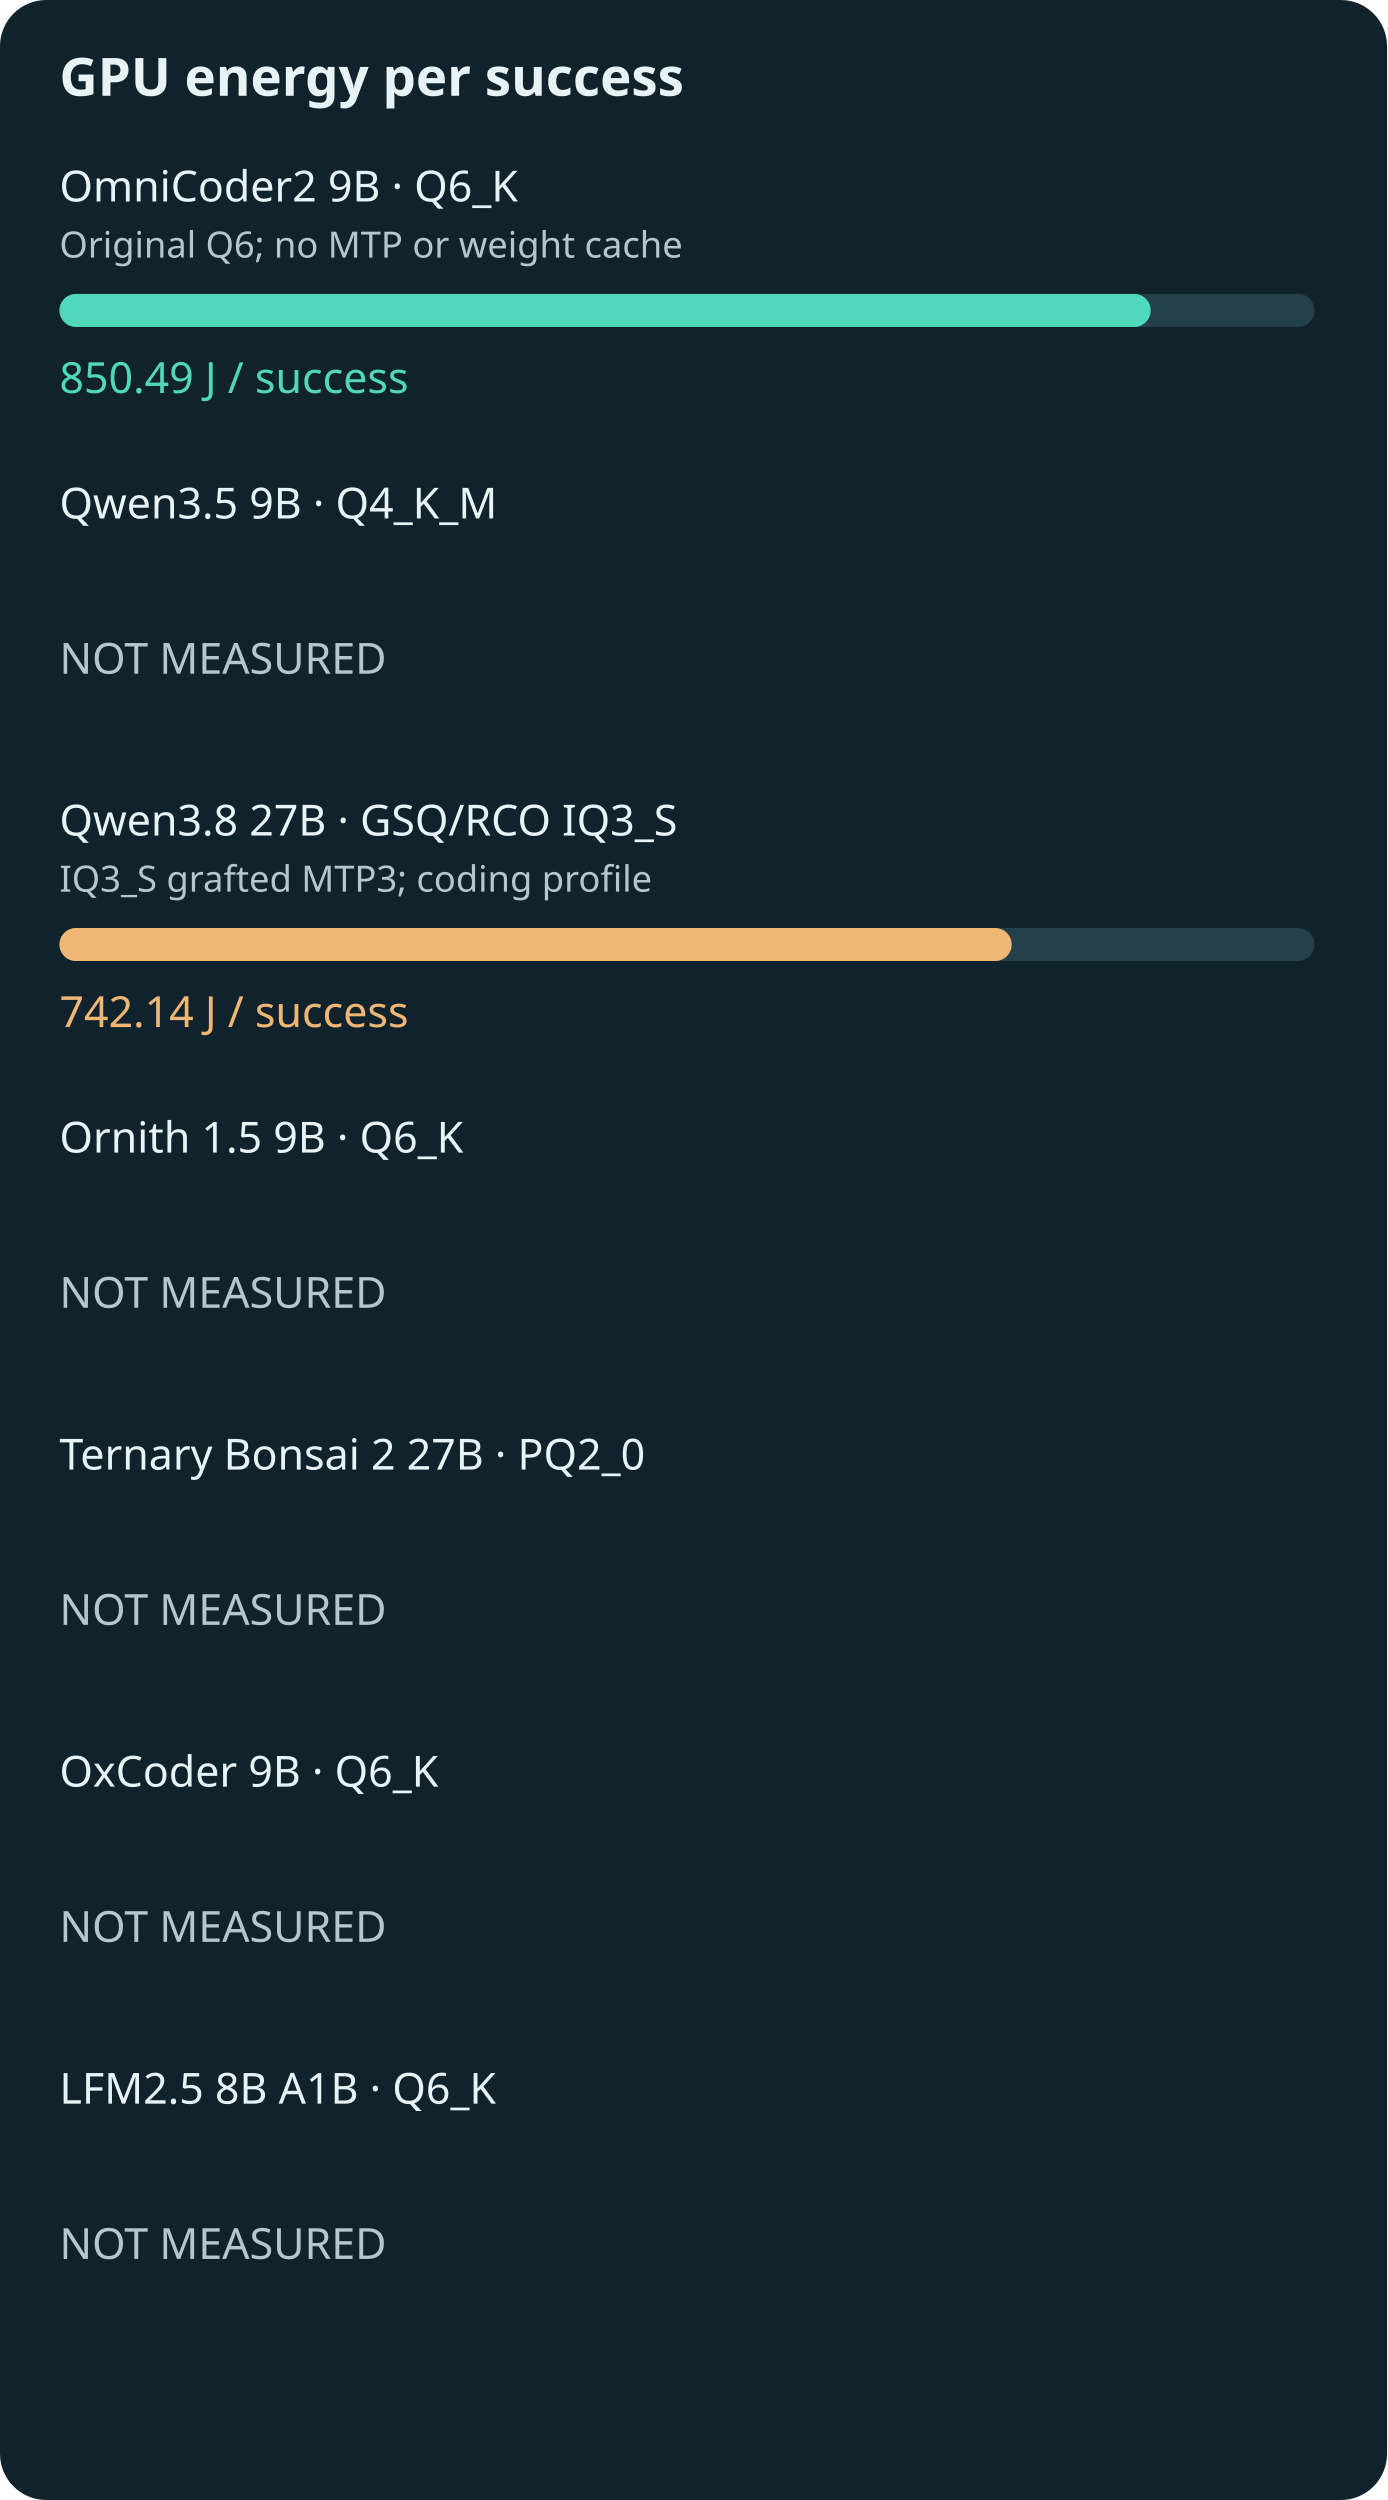
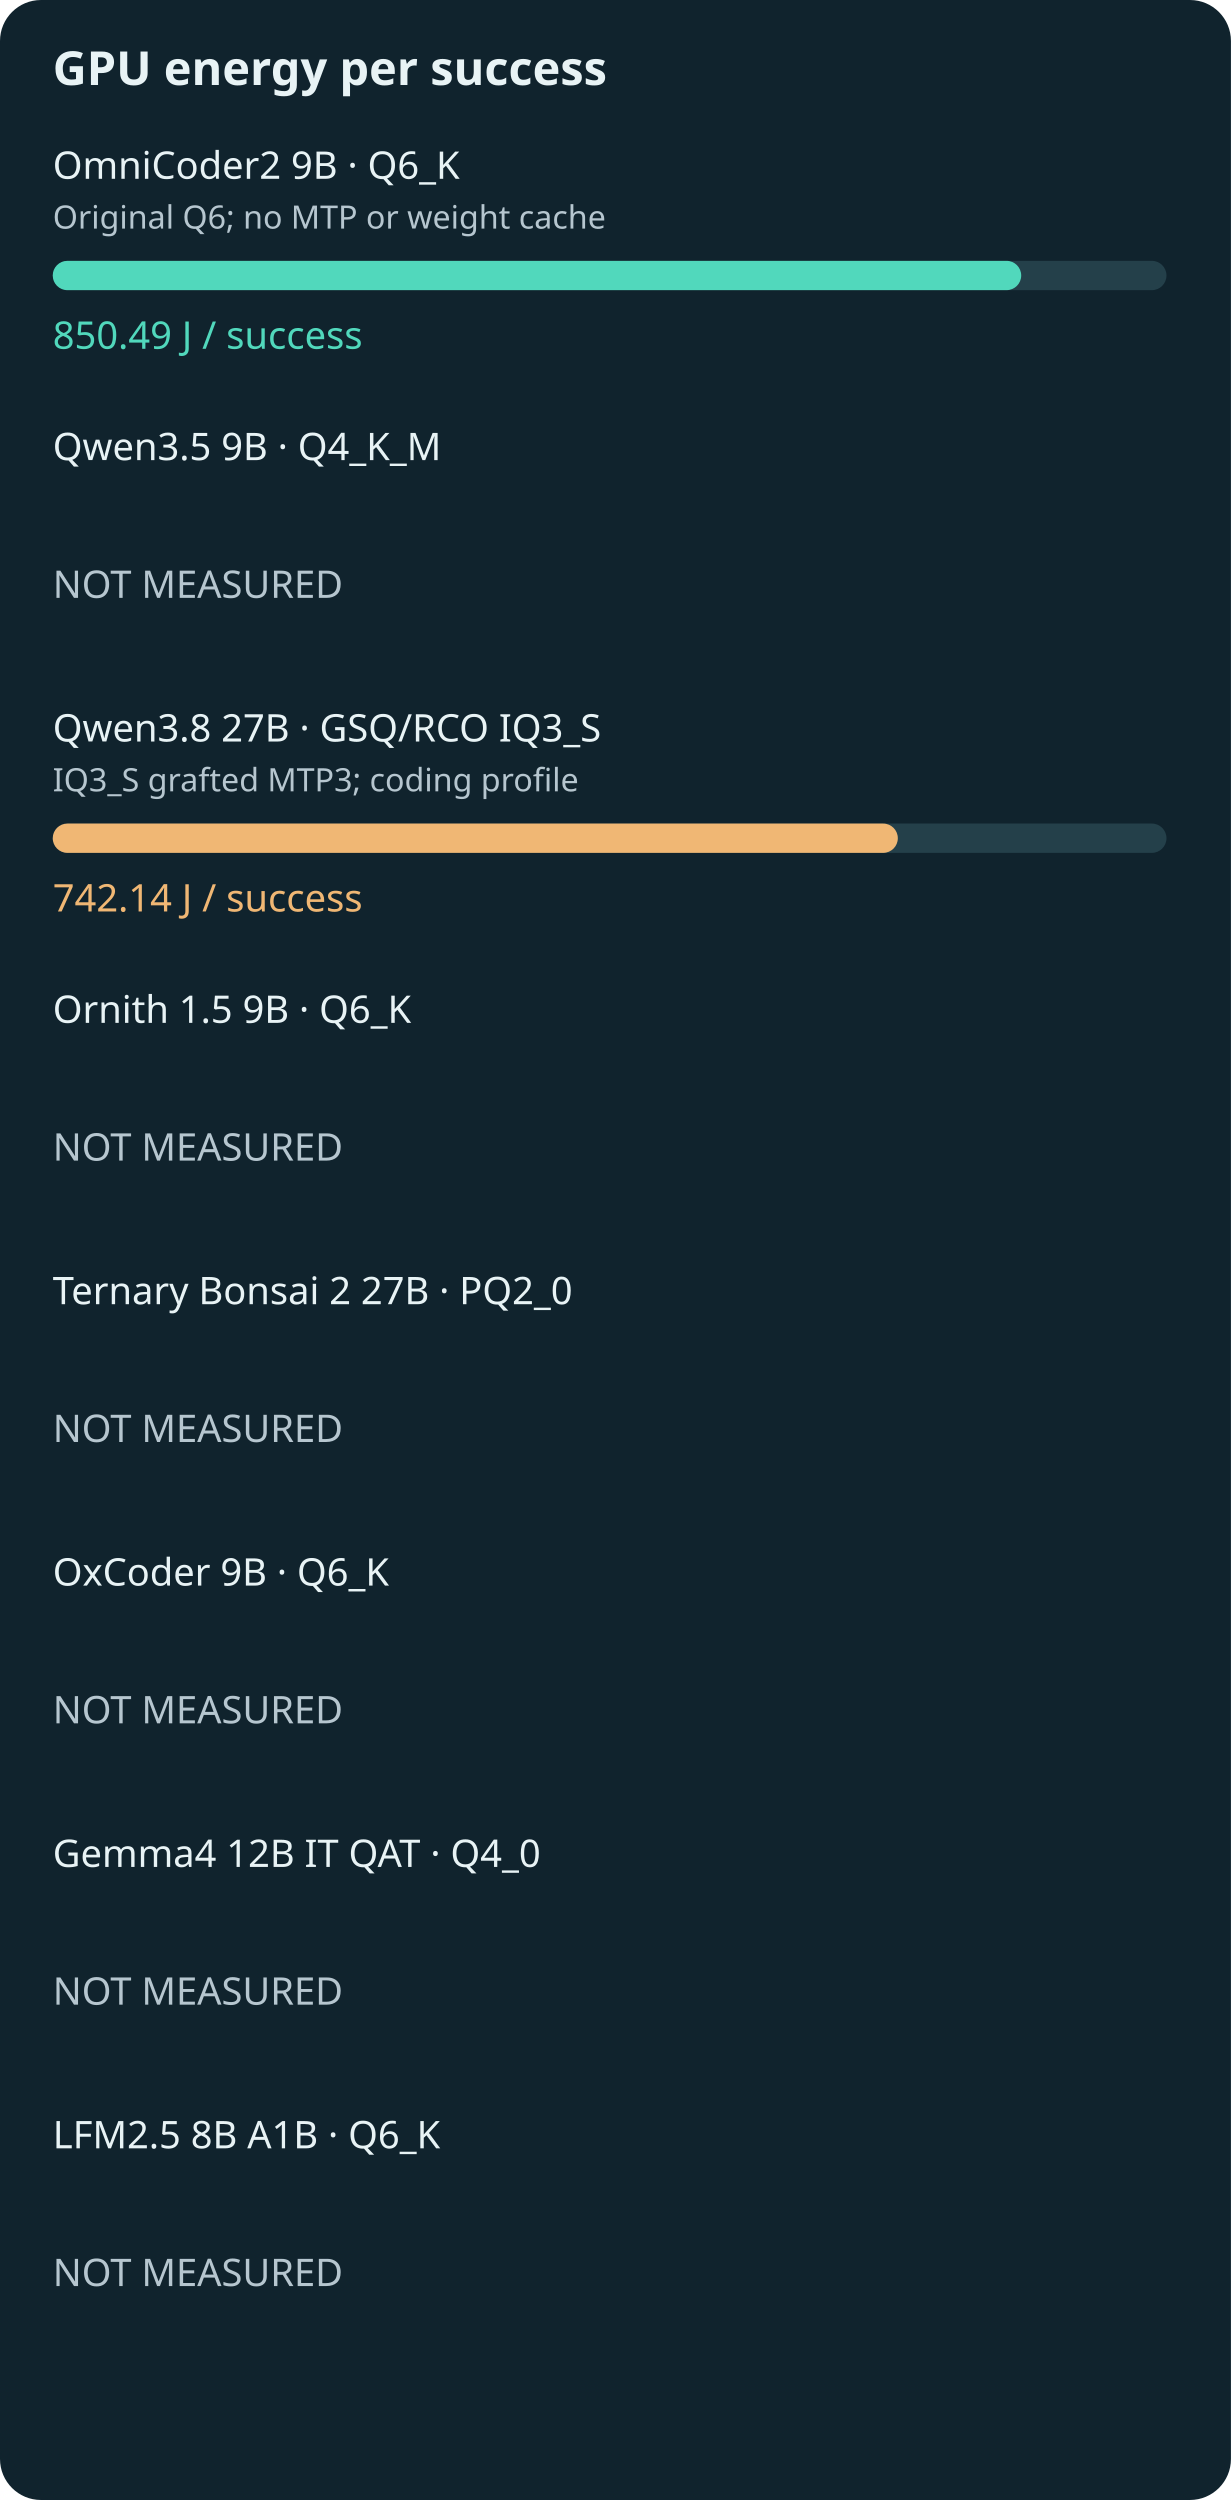
- <svg xmlns="http://www.w3.org/2000/svg" viewBox="0 0 420 757" role="img" aria-labelledby="title desc">
-   <rect width="420" height="757" rx="14" fill="#10232d" />
+ <svg xmlns="http://www.w3.org/2000/svg" viewBox="0 0 420 853" role="img" aria-labelledby="title desc">
+   <rect width="420" height="853" rx="14" fill="#10232d" />
  <g font-family="system-ui,sans-serif" fill="#e8f3f5">
    <text x="18" y="29" font-size="16" font-weight="700">GPU energy per success</text>
    <text x="18" y="61" font-size="13">OmniCoder2 9B · Q6_K</text>
    <text x="18" y="78" font-size="11" fill="#b6c6cf">Original Q6; no MTP or weight cache</text>
    <rect x="18" y="89" width="380" height="10" rx="5" fill="#24404a" />
    <rect x="18" y="89" width="330.435" height="10" rx="5" fill="#51d8bc" />
    <text x="18" y="119" font-size="13" fill="#51d8bc">850.49 J / success</text>
    <text x="18" y="157" font-size="13">Qwen3.5 9B · Q4_K_M</text>
    <text x="18" y="204" fill="#b6c6cf" font-size="13">NOT MEASURED</text>
    <text x="18" y="253" font-size="13">Qwen3.8 27B · GSQ/RCO IQ3_S</text>
    <text x="18" y="270" font-size="11" fill="#b6c6cf">IQ3_S grafted MTP3; coding profile</text>
    <rect x="18" y="281" width="380" height="10" rx="5" fill="#24404a" />
    <rect x="18" y="281" width="288.336" height="10" rx="5" fill="#f0b774" />
    <text x="18" y="311" font-size="13" fill="#f0b774">742.14 J / success</text>
    <text x="18" y="349" font-size="13">Ornith 1.5 9B · Q6_K</text>
    <text x="18" y="396" fill="#b6c6cf" font-size="13">NOT MEASURED</text>
    <text x="18" y="445" font-size="13">Ternary Bonsai 2 27B · PQ2_0</text>
    <text x="18" y="492" fill="#b6c6cf" font-size="13">NOT MEASURED</text>
    <text x="18" y="541" font-size="13">OxCoder 9B · Q6_K</text>
    <text x="18" y="588" fill="#b6c6cf" font-size="13">NOT MEASURED</text>
-     <text x="18" y="637" font-size="13">LFM2.5 8B A1B · Q6_K</text>
+     <text x="18" y="637" font-size="13">Gemma4 12B IT QAT · Q4_0</text>
    <text x="18" y="684" fill="#b6c6cf" font-size="13">NOT MEASURED</text>
+     <text x="18" y="733" font-size="13">LFM2.5 8B A1B · Q6_K</text>
+     <text x="18" y="780" fill="#b6c6cf" font-size="13">NOT MEASURED</text>
  </g>
</svg>
